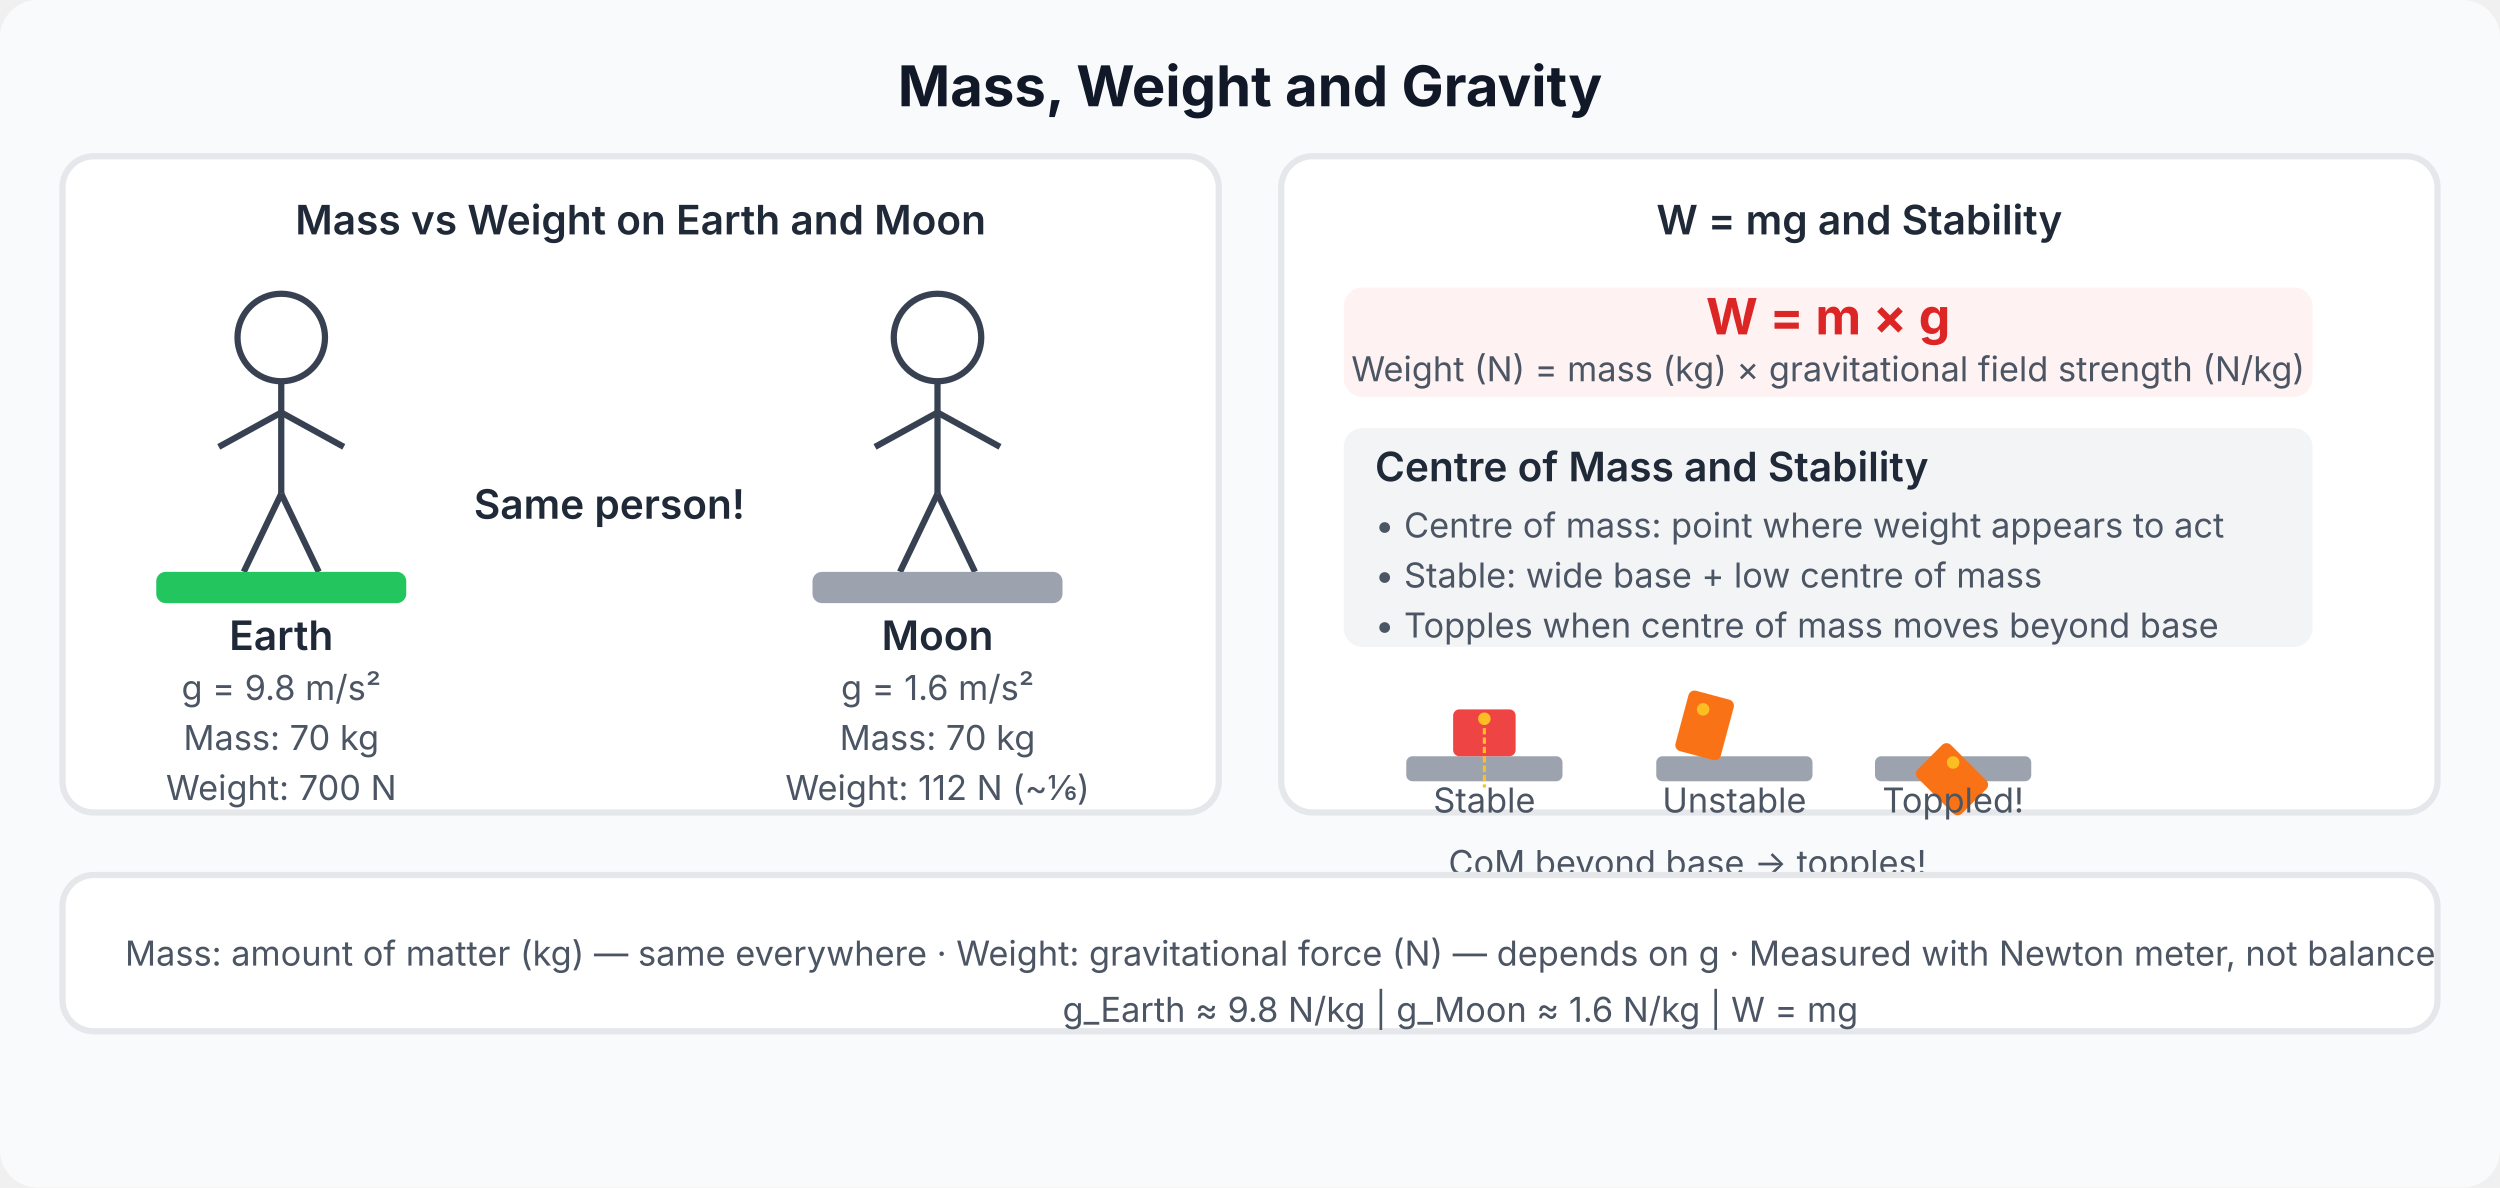
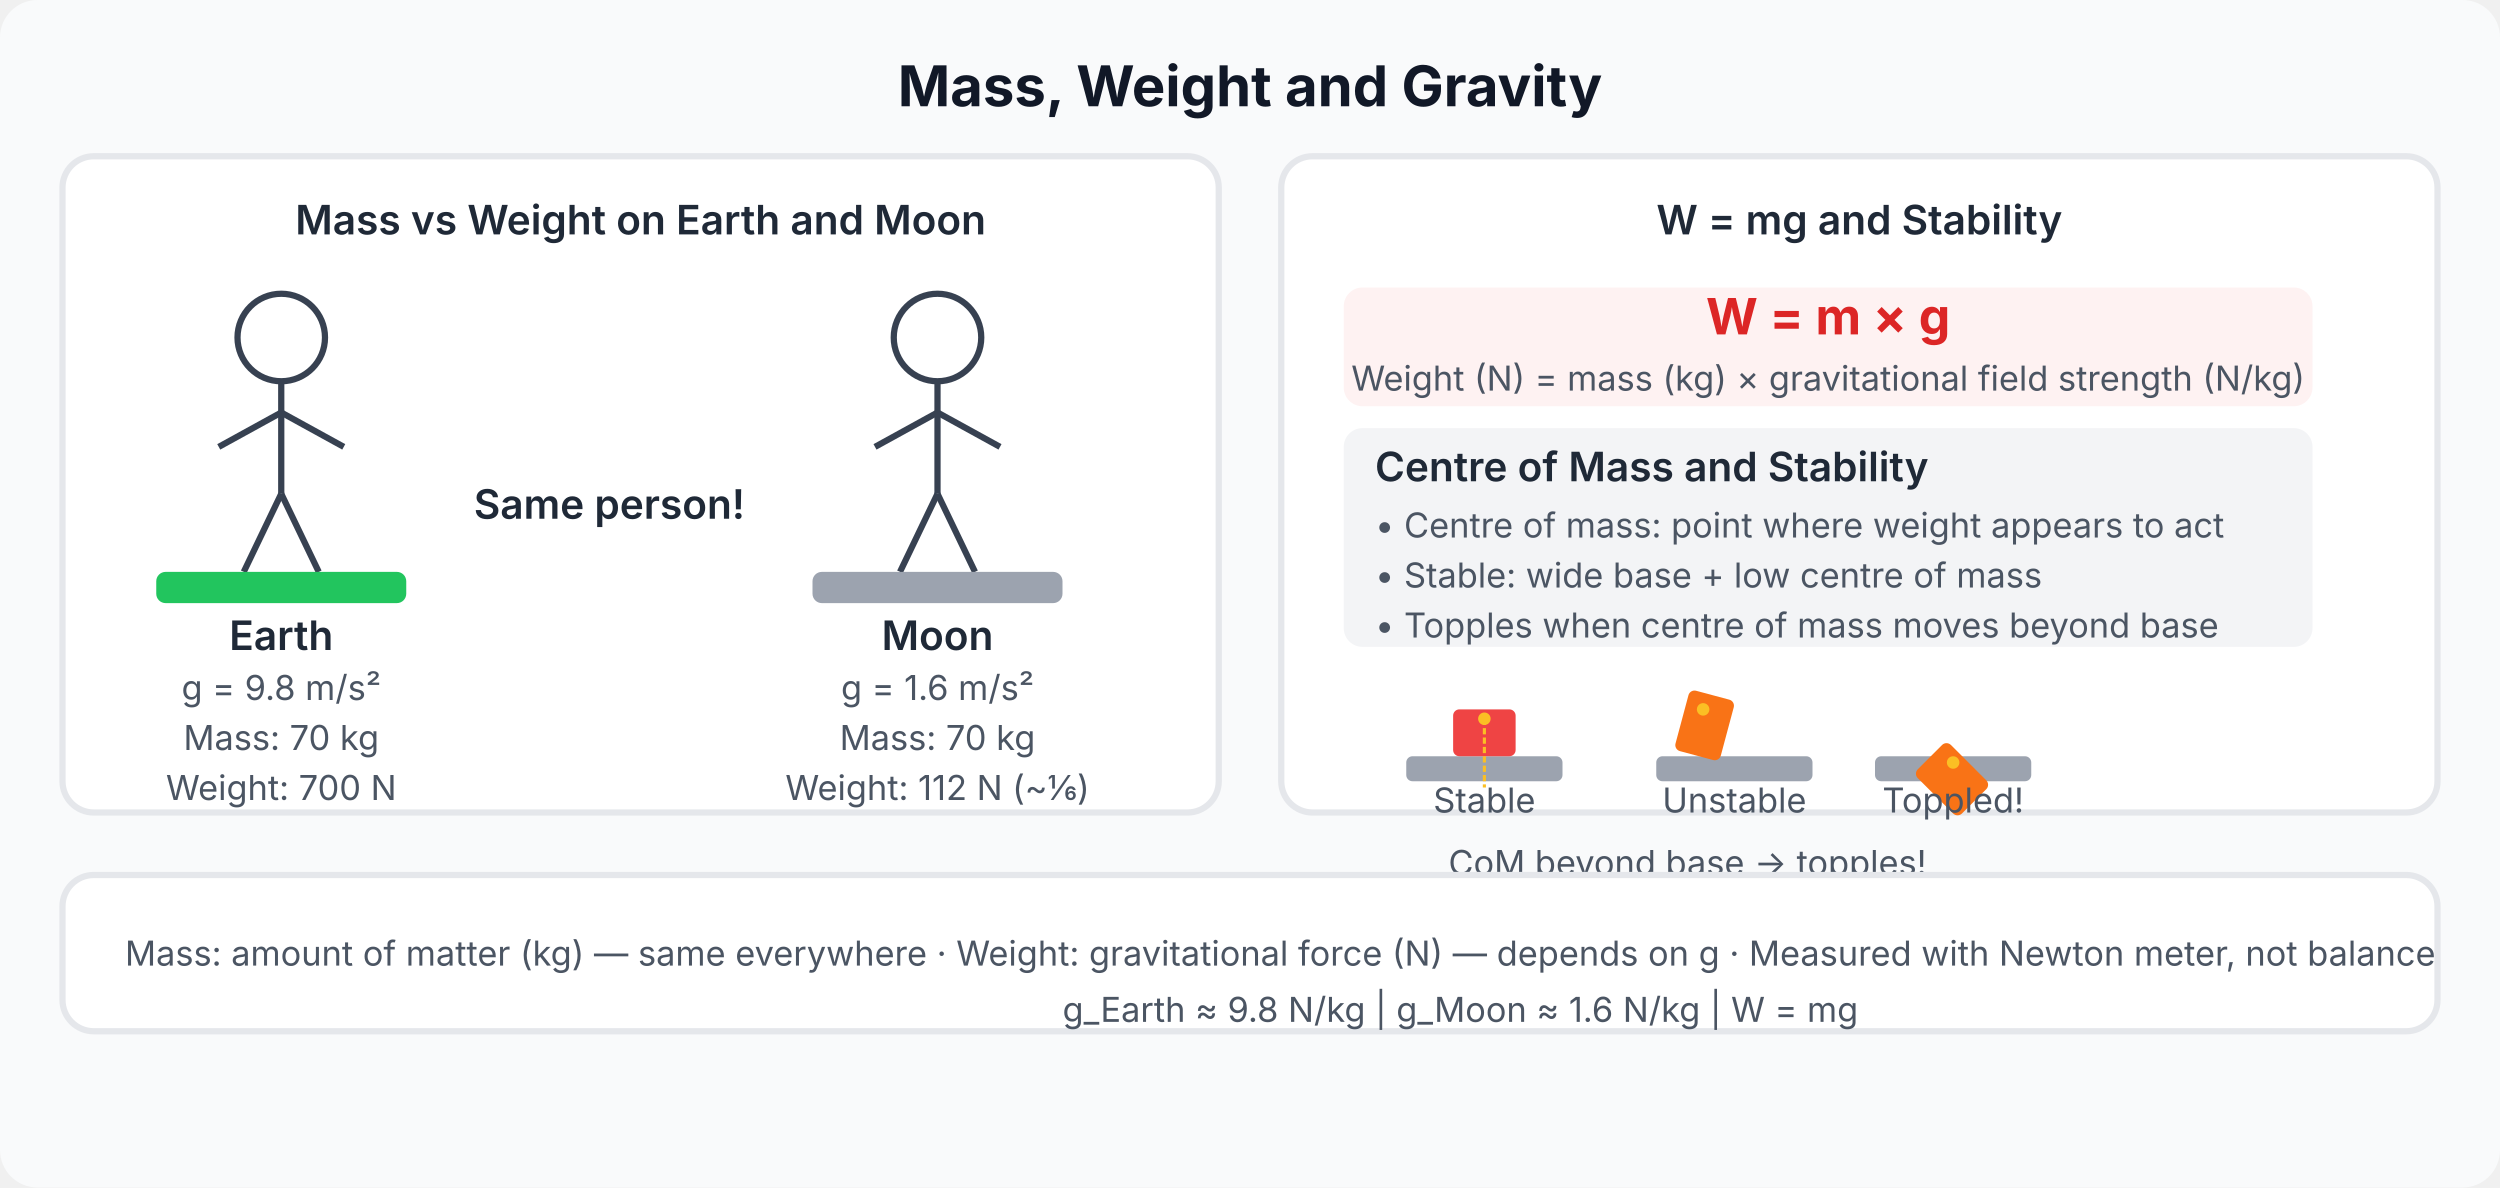
<svg xmlns="http://www.w3.org/2000/svg" viewBox="0 0 800 380" role="img" aria-labelledby="title desc">
  <defs>
    <style>
      .title { font-family: system-ui, -apple-system, BlinkMacSystemFont, sans-serif; font-size: 18px; font-weight: 700; fill: #111827; }
      .label { font-family: system-ui, -apple-system, BlinkMacSystemFont, sans-serif; font-size: 13px; font-weight: 600; fill: #1f2937; }
      .sublabel { font-family: system-ui, -apple-system, BlinkMacSystemFont, sans-serif; font-size: 11px; fill: #4b5563; }
      .formula { font-family: system-ui, -apple-system, BlinkMacSystemFont, sans-serif; font-size: 16px; font-weight: 700; fill: #dc2626; }
      .box { fill: #ffffff; stroke: #e5e7eb; stroke-width: 2; }
    </style>
  </defs>
  <rect width="800" height="380" fill="#f9fafb" rx="12" />
  <text x="400" y="34" text-anchor="middle" class="title">Mass, Weight and Gravity</text>
  <rect x="20" y="50" width="370" height="210" rx="10" class="box" />
  <text x="205" y="75" text-anchor="middle" class="label">Mass vs Weight on Earth and Moon</text>
  <g transform="translate(40, 88)">
    <circle cx="50" cy="20" r="14" fill="none" stroke="#374151" stroke-width="2" />
    <line x1="50" y1="34" x2="50" y2="70" stroke="#374151" stroke-width="2" />
    <line x1="50" y1="44" x2="30" y2="55" stroke="#374151" stroke-width="2" />
    <line x1="50" y1="44" x2="70" y2="55" stroke="#374151" stroke-width="2" />
    <line x1="50" y1="70" x2="38" y2="95" stroke="#374151" stroke-width="2" />
    <line x1="50" y1="70" x2="62" y2="95" stroke="#374151" stroke-width="2" />
    <rect x="10" y="95" width="80" height="10" rx="3" fill="#22c55e" />
    <text x="50" y="120" text-anchor="middle" class="label">Earth</text>
    <text x="50" y="136" text-anchor="middle" class="sublabel">g = 9.8 m/s²</text>
    <text x="50" y="152" text-anchor="middle" class="sublabel">Mass: 70 kg</text>
    <text x="50" y="168" text-anchor="middle" class="sublabel" fill="#dc2626">Weight: 700 N</text>
    <text x="155" y="78" text-anchor="middle" class="label" fill="#3b82f6">Same person!</text>
    <circle cx="260" cy="20" r="14" fill="none" stroke="#374151" stroke-width="2" />
    <line x1="260" y1="34" x2="260" y2="70" stroke="#374151" stroke-width="2" />
    <line x1="260" y1="44" x2="240" y2="55" stroke="#374151" stroke-width="2" />
    <line x1="260" y1="44" x2="280" y2="55" stroke="#374151" stroke-width="2" />
    <line x1="260" y1="70" x2="248" y2="95" stroke="#374151" stroke-width="2" />
    <line x1="260" y1="70" x2="272" y2="95" stroke="#374151" stroke-width="2" />
    <rect x="220" y="95" width="80" height="10" rx="3" fill="#9ca3af" />
    <text x="260" y="120" text-anchor="middle" class="label">Moon</text>
    <text x="260" y="136" text-anchor="middle" class="sublabel">g = 1.6 m/s²</text>
    <text x="260" y="152" text-anchor="middle" class="sublabel">Mass: 70 kg</text>
    <text x="260" y="168" text-anchor="middle" class="sublabel" fill="#dc2626">Weight: 112 N (~⅙)</text>
  </g>
  <rect x="410" y="50" width="370" height="210" rx="10" class="box" />
  <text x="595" y="75" text-anchor="middle" class="label">W = mg and Stability</text>
  <g transform="translate(430, 92)">
-     <rect x="0" y="0" width="310" height="35" rx="6" fill="#fef2f2" />
+     <rect x="0" y="0" width="310" height="38" rx="6" fill="#fef2f2" />
    <text x="155" y="15" text-anchor="middle" class="formula">W = m × g</text>
-     <text x="155" y="30" text-anchor="middle" class="sublabel">Weight (N) = mass (kg) × gravitational field strength (N/kg)</text>
+     <text x="155" y="33" text-anchor="middle" class="sublabel">Weight (N) = mass (kg) × gravitational field strength (N/kg)</text>
    <rect x="0" y="45" width="310" height="70" rx="6" fill="#f3f4f6" />
    <text x="10" y="62" class="label">Centre of Mass and Stability</text>
    <text x="10" y="80" class="sublabel">• Centre of mass: point where weight appears to act</text>
    <text x="10" y="96" class="sublabel">• Stable: wide base + low centre of mass</text>
    <text x="10" y="112" class="sublabel">• Topples when centre of mass moves beyond base</text>
    <g transform="translate(20, 130)">
      <rect x="0" y="20" width="50" height="8" rx="2" fill="#9ca3af" />
      <rect x="15" y="5" width="20" height="15" rx="2" fill="#ef4444" />
      <circle cx="25" cy="8" r="2" fill="#fbbf24" />
      <line x1="25" y1="8" x2="25" y2="30" stroke="#fbbf24" stroke-width="1" stroke-dasharray="2,1" />
      <text x="25" y="38" text-anchor="middle" class="sublabel">Stable</text>
      <rect x="80" y="20" width="50" height="8" rx="2" fill="#9ca3af" />
      <rect x="88" y="0" width="15" height="20" rx="2" fill="#f97316" transform="rotate(15 95 10)" />
      <circle cx="95" cy="5" r="2" fill="#fbbf24" />
      <text x="105" y="38" text-anchor="middle" class="sublabel">Unstable</text>
      <rect x="150" y="20" width="50" height="8" rx="2" fill="#9ca3af" />
      <rect x="165" y="20" width="20" height="15" rx="2" fill="#f97316" transform="rotate(45 175 27)" />
      <circle cx="175" cy="22" r="2" fill="#fbbf24" />
      <text x="175" y="38" text-anchor="middle" class="sublabel">Toppled!</text>
      <text x="90" y="58" text-anchor="middle" class="sublabel" fill="#dc2626">CoM beyond base → topples!</text>
    </g>
  </g>
  <rect x="20" y="280" width="760" height="50" rx="10" class="box" />
  <g transform="translate(40, 295)">
    <text x="0" y="14" class="sublabel">Mass: amount of matter (kg) — same everywhere · Weight: gravitational force (N) — depends on g · Measured with Newton meter, not balance</text>
    <text x="300" y="32" class="sublabel">g_Earth ≈ 9.8 N/kg | g_Moon ≈ 1.6 N/kg | W = mg</text>
  </g>
</svg>
